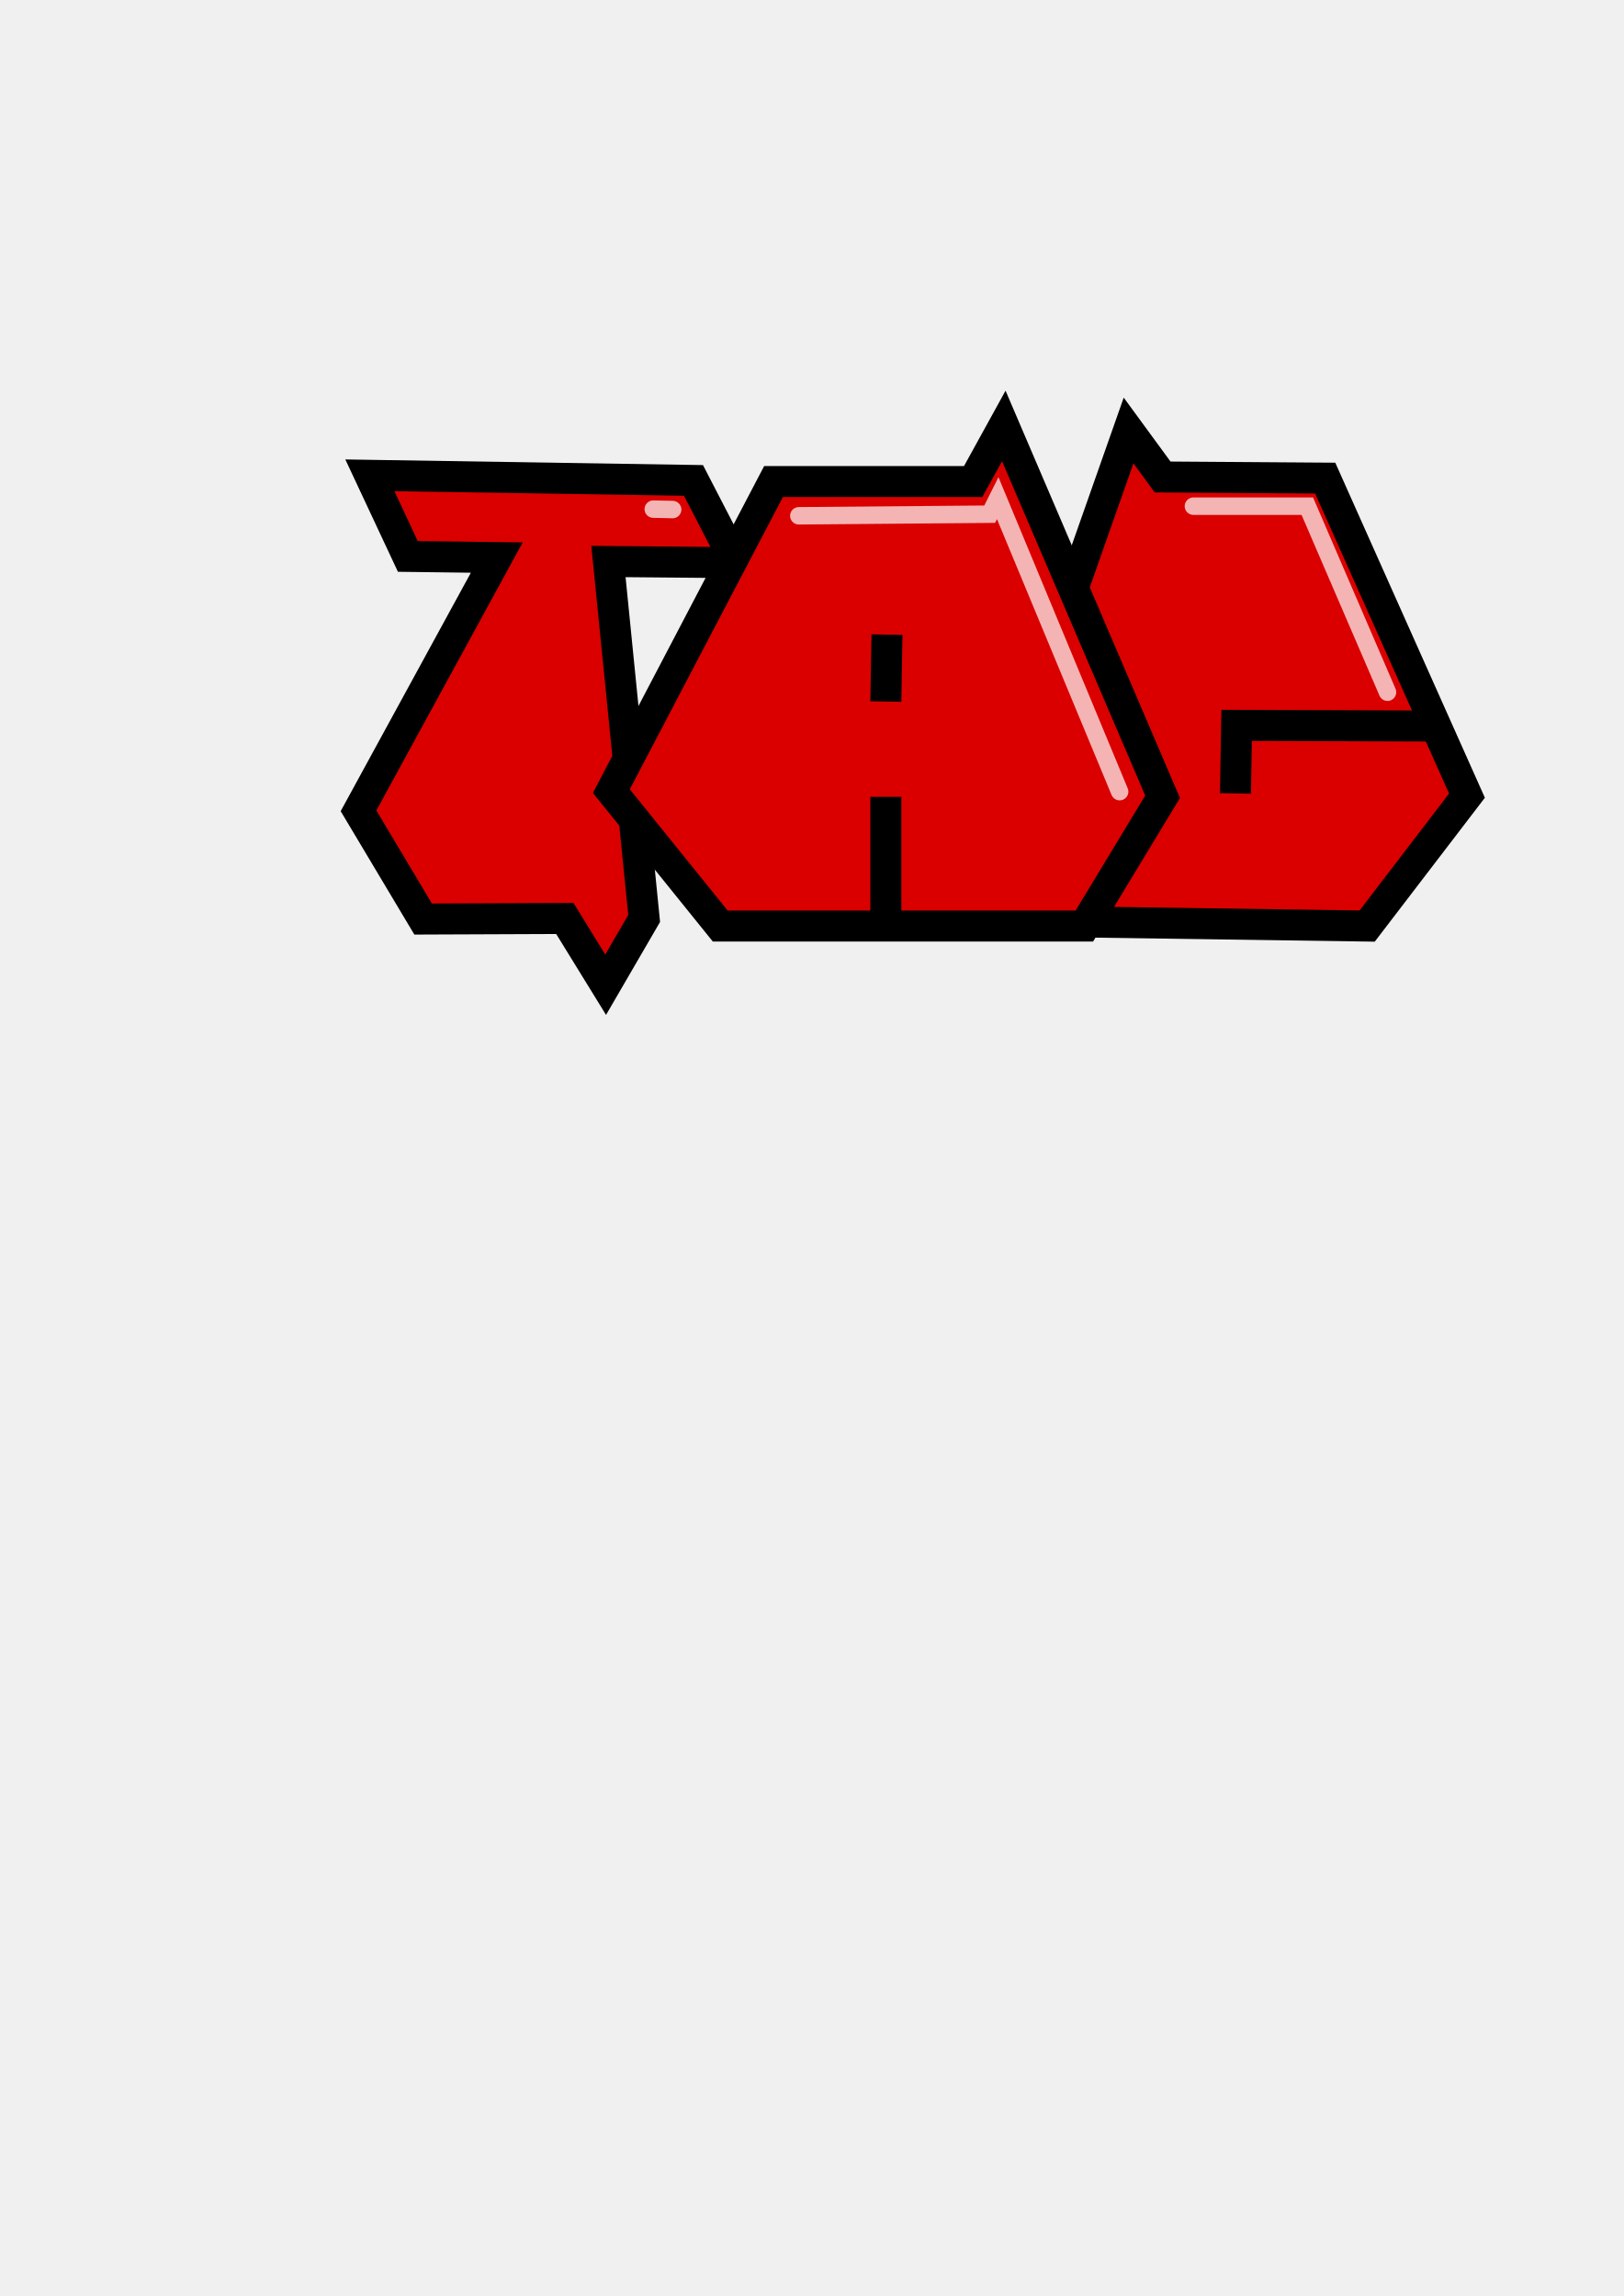
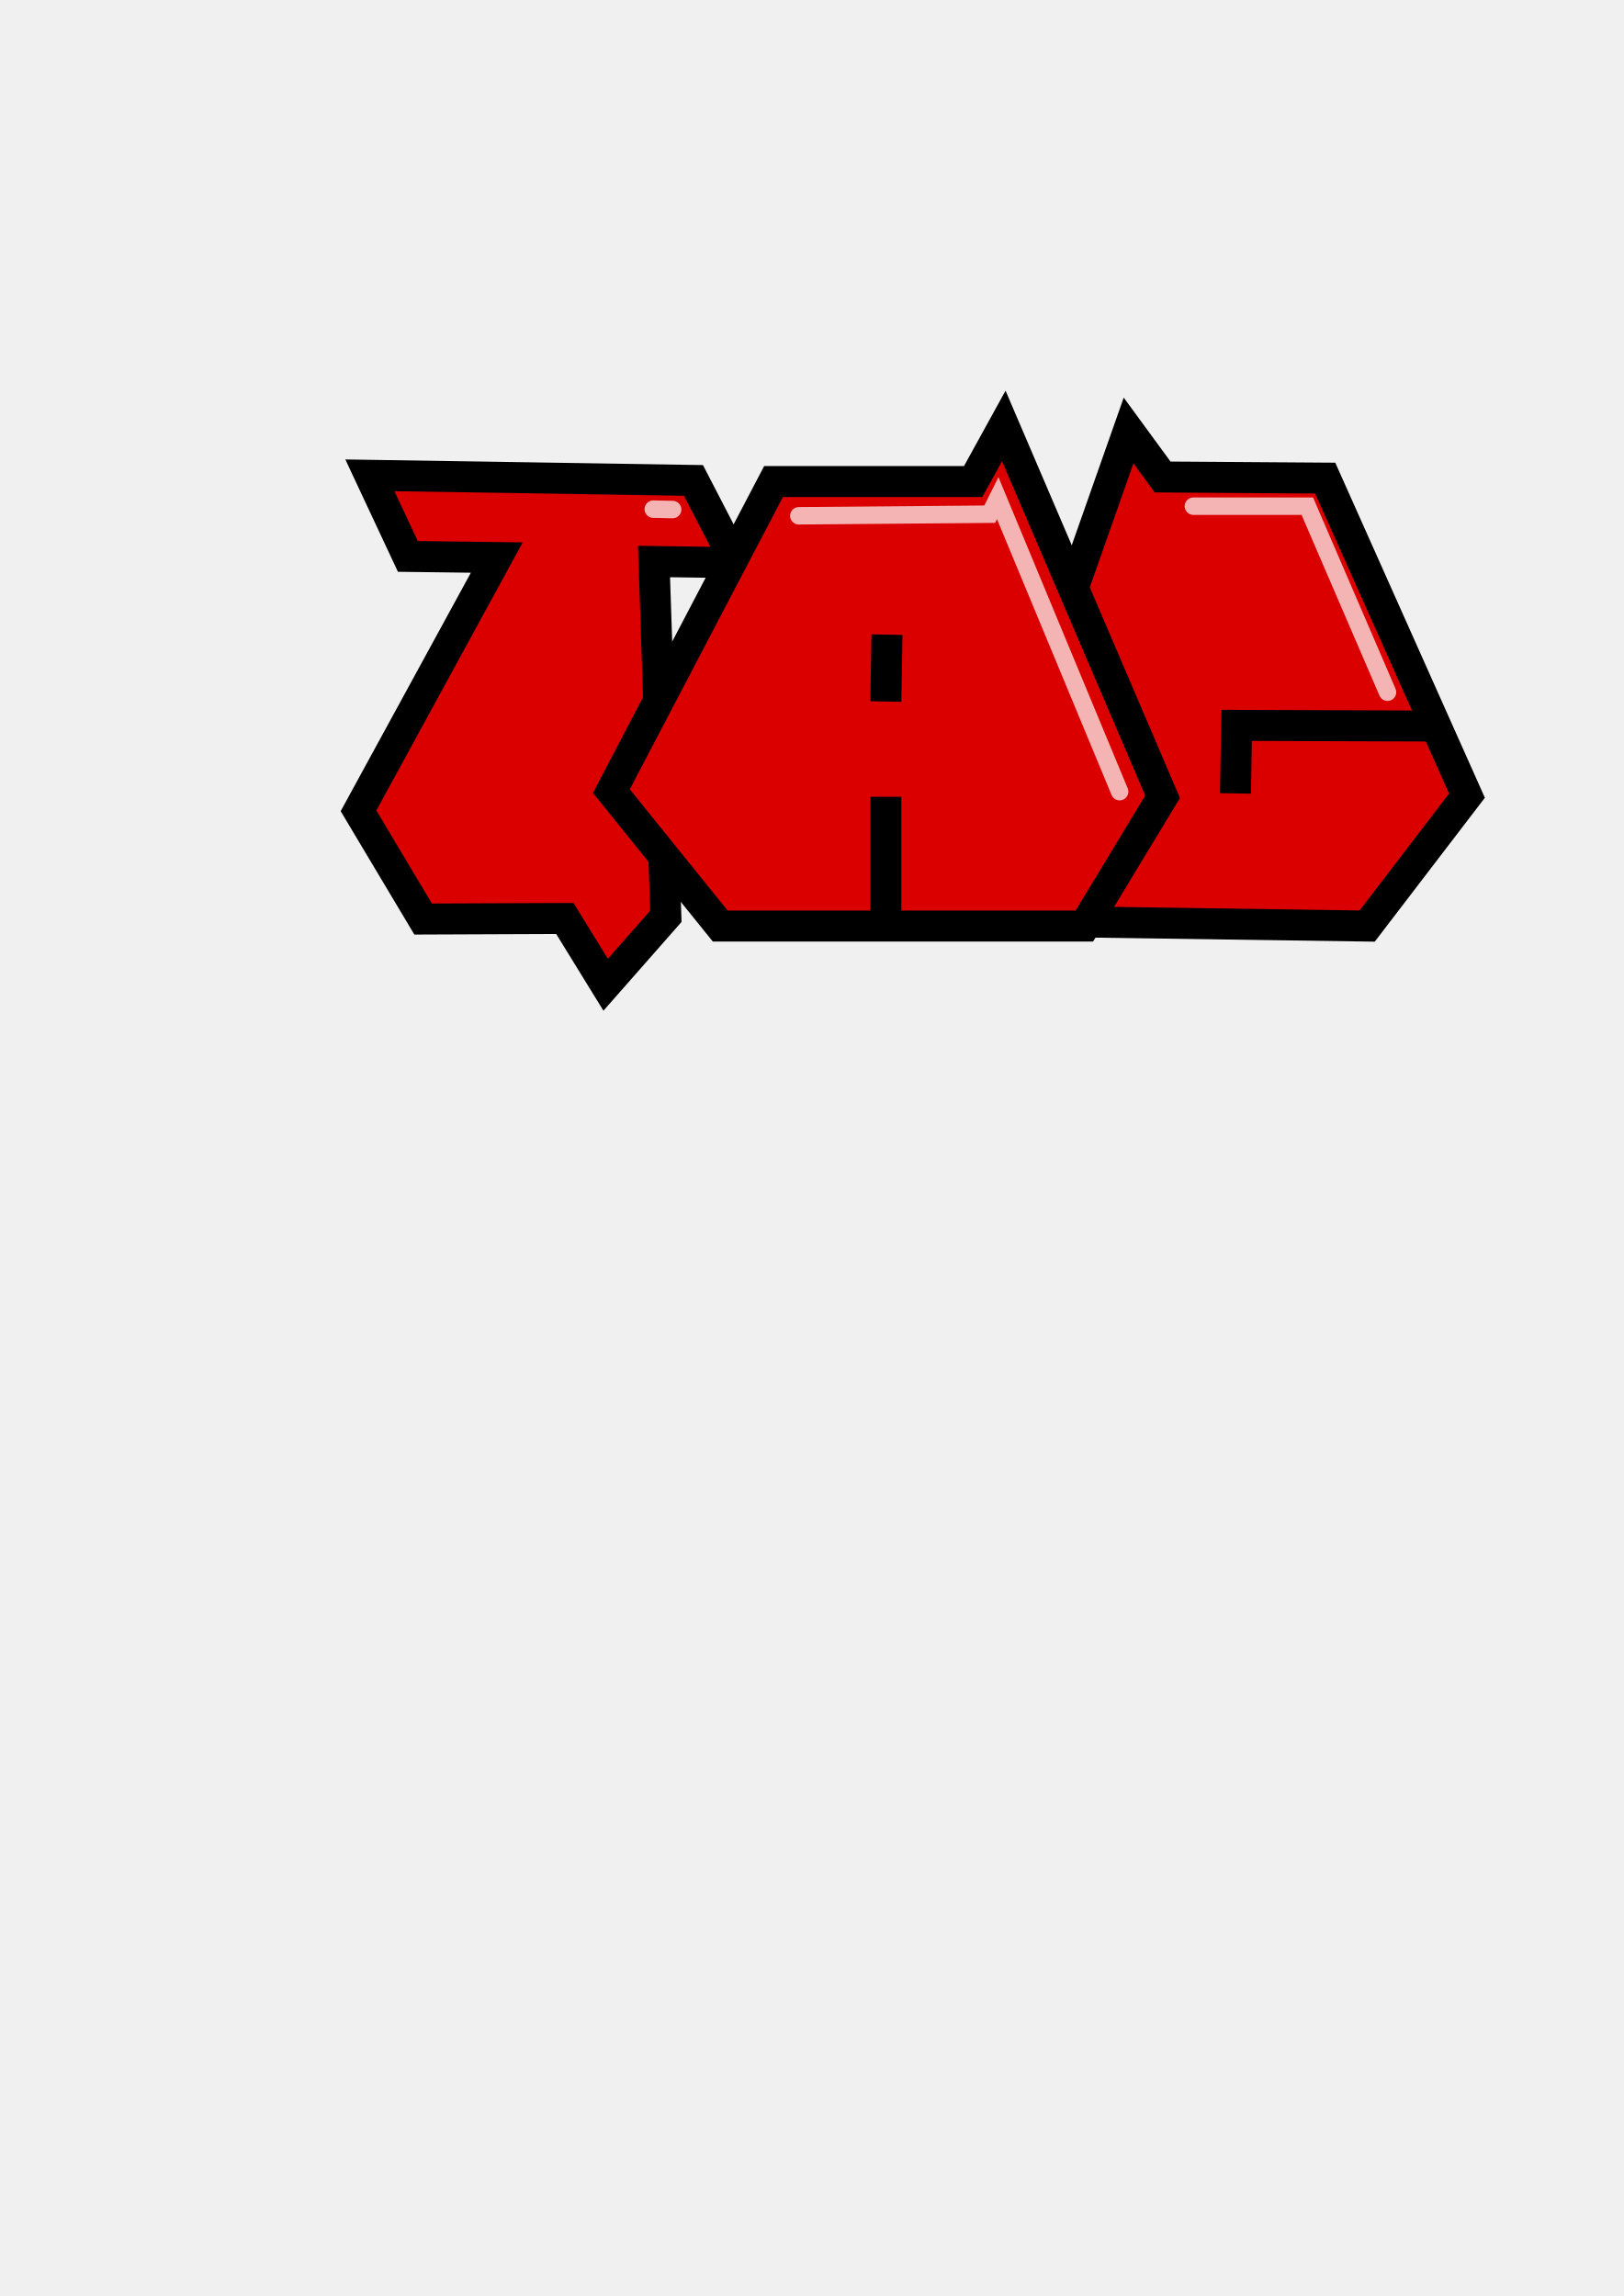
<svg xmlns="http://www.w3.org/2000/svg" width="744.094" height="1052.362" id="svg2" version="1.1">
  <defs id="defs4" />
  <g id="layer1">
-     <path style="fill:#da0000;fill-opacity:1;stroke:#000000;stroke-width:14.2;stroke-linecap:butt;stroke-linejoin:miter;stroke-miterlimit:4;stroke-opacity:1;stroke-dasharray:none" d="m 278.828,257.367 16.368,163.613 -17.646,30.369 -18.702,-30.372 -64.943,0.262 -29.608,-49.601 63.367,-116.085 -40.761,-0.52 -17.404,-37.172 148.296,2.337 19.484,37.685 z" id="path2985" />
+     <path style="fill:#da0000;fill-opacity:1;stroke:#000000;stroke-width:14.2;stroke-linecap:butt;stroke-linejoin:miter;stroke-miterlimit:4;stroke-opacity:1;stroke-dasharray:none" d="m 299.715,257.367 5.427,162.618 -27.592,31.363 -18.702,-30.372 -64.943,0.262 -29.608,-49.601 63.367,-116.085 -40.761,-0.52 -17.404,-37.172 148.296,2.337 19.484,37.685 z" id="path2985" />
    <path style="fill:#da0000;stroke:#000000;stroke-width:14.2;stroke-linecap:butt;stroke-linejoin:miter;stroke-opacity:1;stroke-miterlimit:4;stroke-dasharray:none;fill-opacity:1" d="m 454.814,374.559 62.375,-177.248 15.594,21.311 74.514,0.52 64.974,145.541 -45.741,59.776 -144.166,-2.079 z" id="path2989" />
    <path style="fill:#da0000;fill-opacity:1;stroke:#000000;stroke-width:14.2;stroke-linecap:butt;stroke-linejoin:miter;stroke-opacity:1;stroke-miterlimit:4;stroke-dasharray:none" d="m 330.065,424.458 -49.9,-61.855 74.33,-141.902 91.483,0 14.034,-25.47 72.77,169.971 -35.865,59.256 z" id="path2987" />
    <path style="fill:#da0000;stroke:#000000;stroke-width:14.2;stroke-linecap:butt;stroke-linejoin:miter;stroke-opacity:1;stroke-miterlimit:4;stroke-dasharray:none;fill-opacity:1" d="m 405.954,365.203 c 0,57.177 0,57.177 0,57.177" id="path3759" />
    <path style="fill:#da0000;stroke:#000000;stroke-width:14.2;stroke-linecap:butt;stroke-linejoin:miter;stroke-opacity:1;stroke-miterlimit:4;stroke-dasharray:none;fill-opacity:1" d="m 406.474,290.873 -0.52,30.667" id="path3761" />
    <path style="fill:#da0000;stroke:#000000;stroke-width:14.2;stroke-linecap:butt;stroke-linejoin:miter;stroke-opacity:1;stroke-miterlimit:4;stroke-dasharray:none;fill-opacity:1" d="m 566.175,363.659 0.52,-31.187 90.769,0.304" id="path3763" />
    <path style="fill:none;stroke:#ffffff;stroke-width:8;stroke-linecap:round;stroke-linejoin:miter;stroke-miterlimit:4;stroke-opacity:0.706;stroke-dasharray:none" d="m 366.075,236.411 87.476,-0.735 3.675,-7.351 55.867,134.522" id="path3765" />
    <path style="fill:none;stroke:#ffffff;stroke-width:8;stroke-linecap:round;stroke-linejoin:miter;stroke-miterlimit:4;stroke-opacity:0.706;stroke-dasharray:none" d="m 546.908,232.001 52.191,0 36.755,85.271" id="path3765-7" />
    <path style="fill:none;stroke:#ffffff;stroke-width:8;stroke-linecap:round;stroke-linejoin:miter;stroke-miterlimit:4;stroke-opacity:0.706;stroke-dasharray:none" d="m 299.375,233.36 8.88,0.19" id="path3765-7-9" />
  </g>
</svg>
